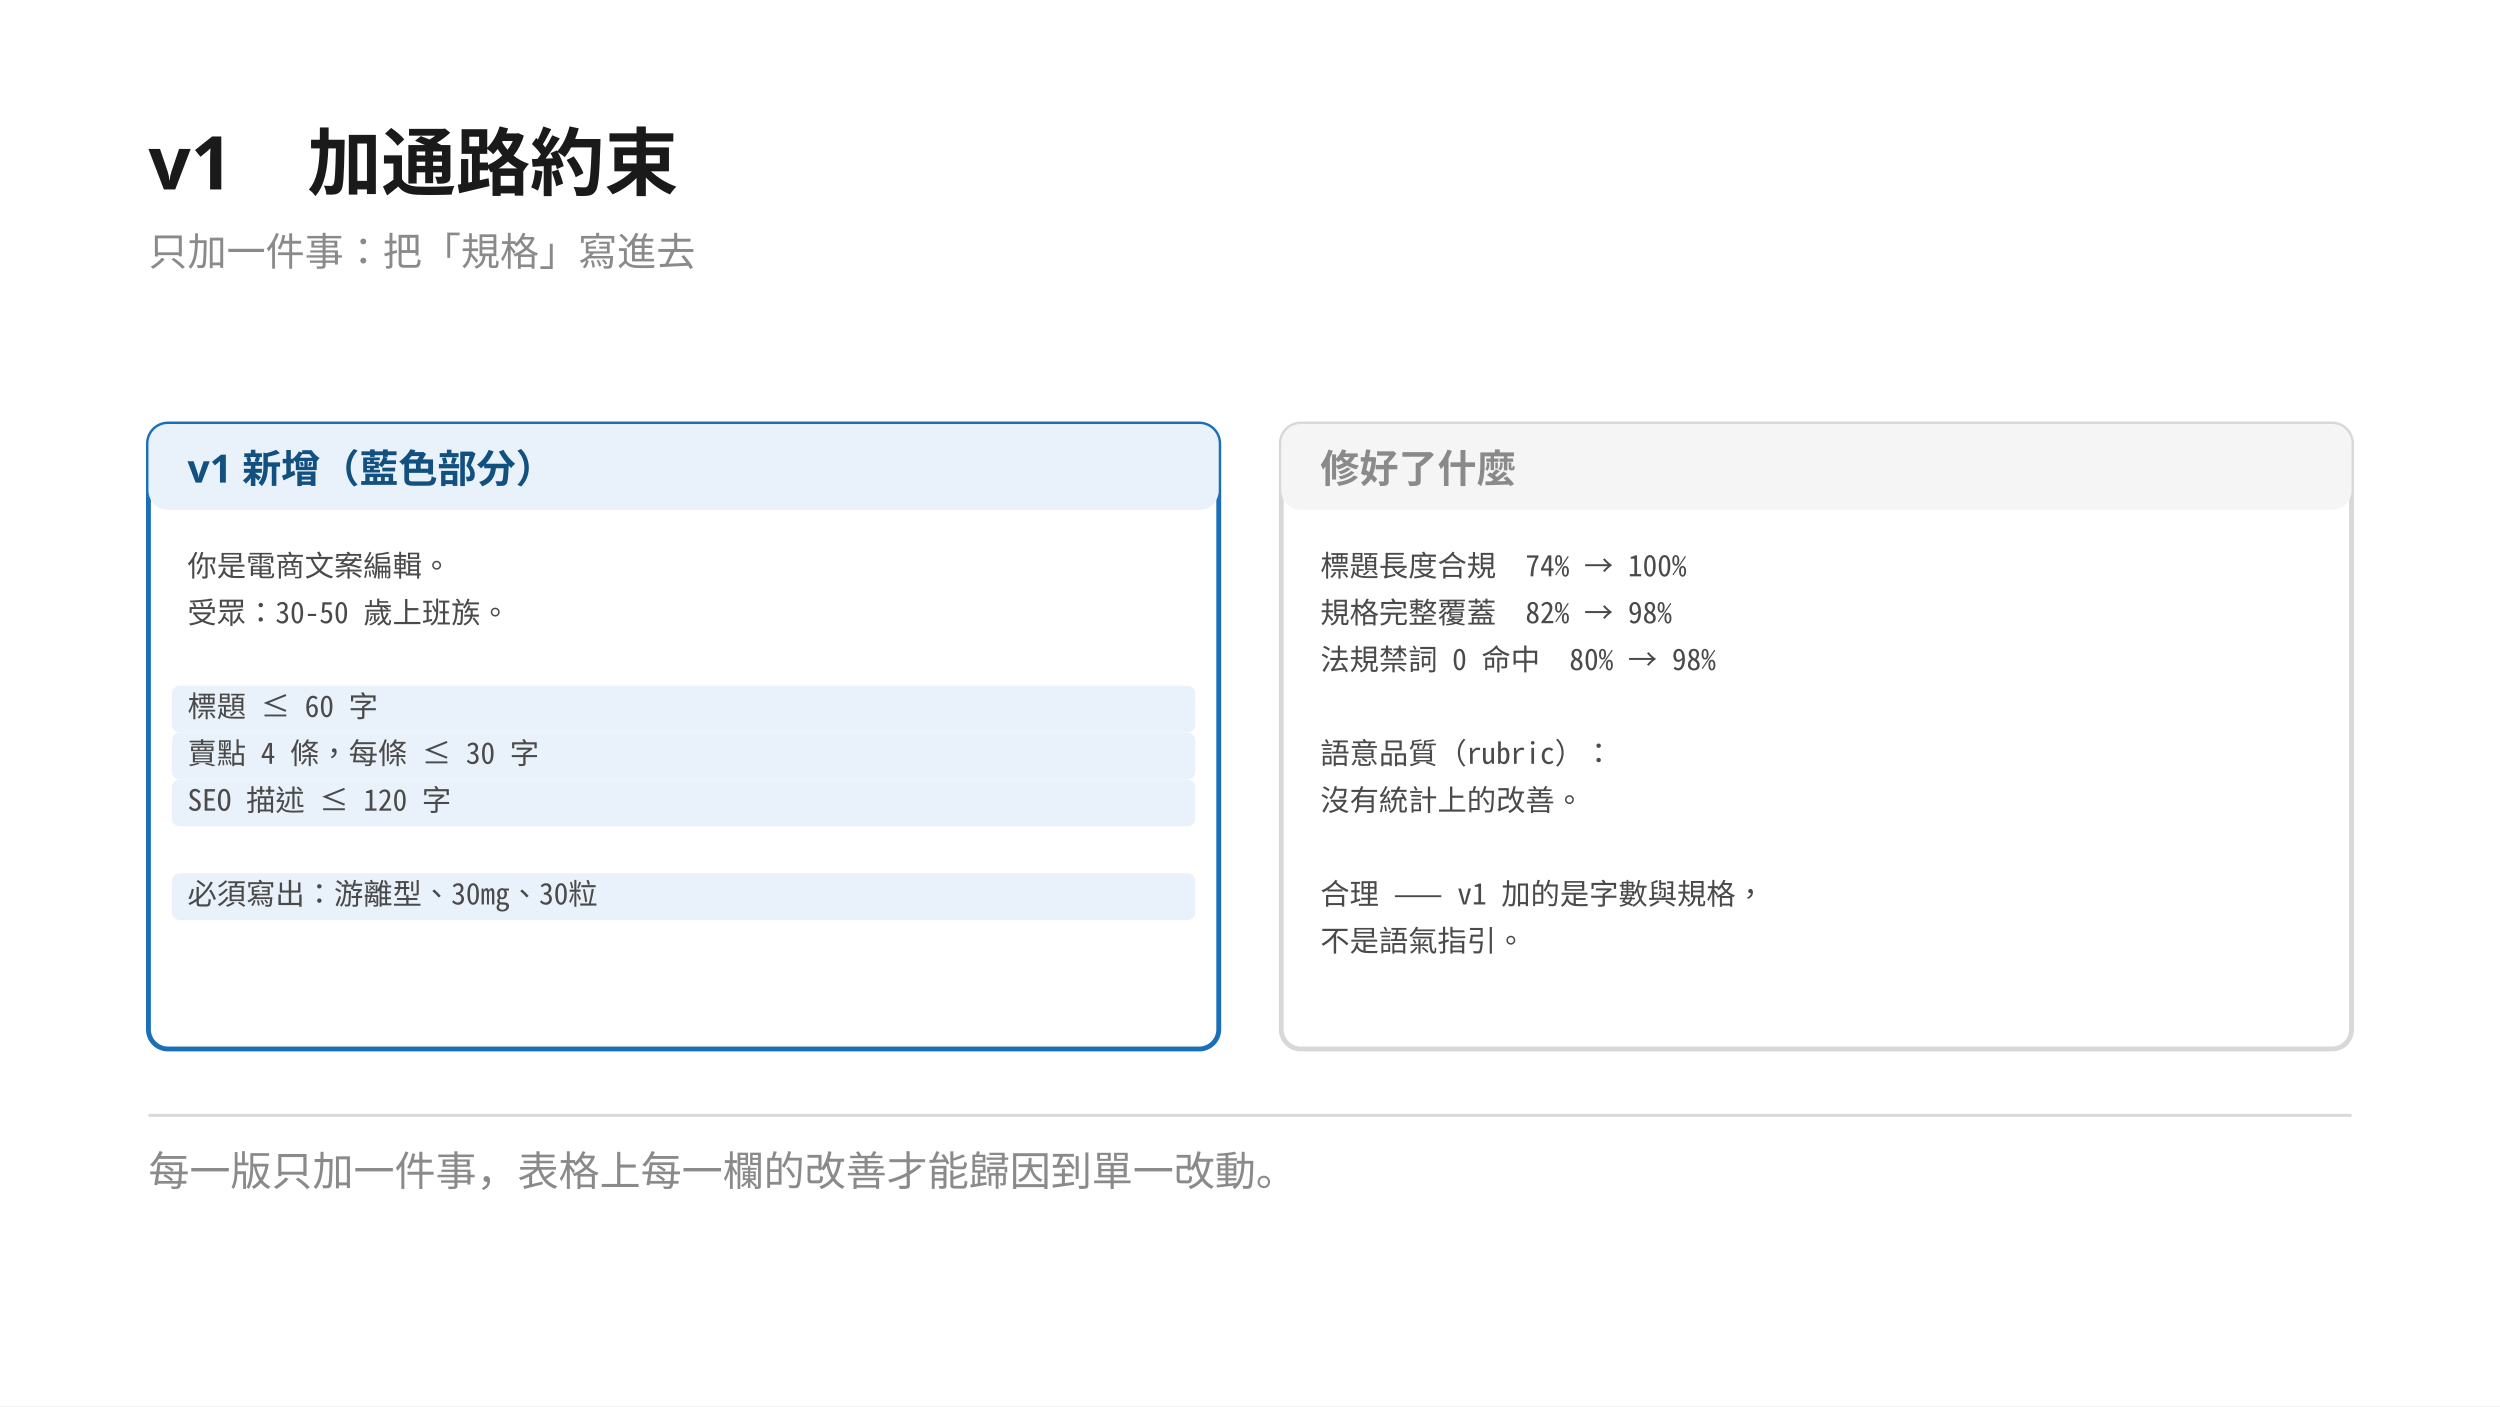
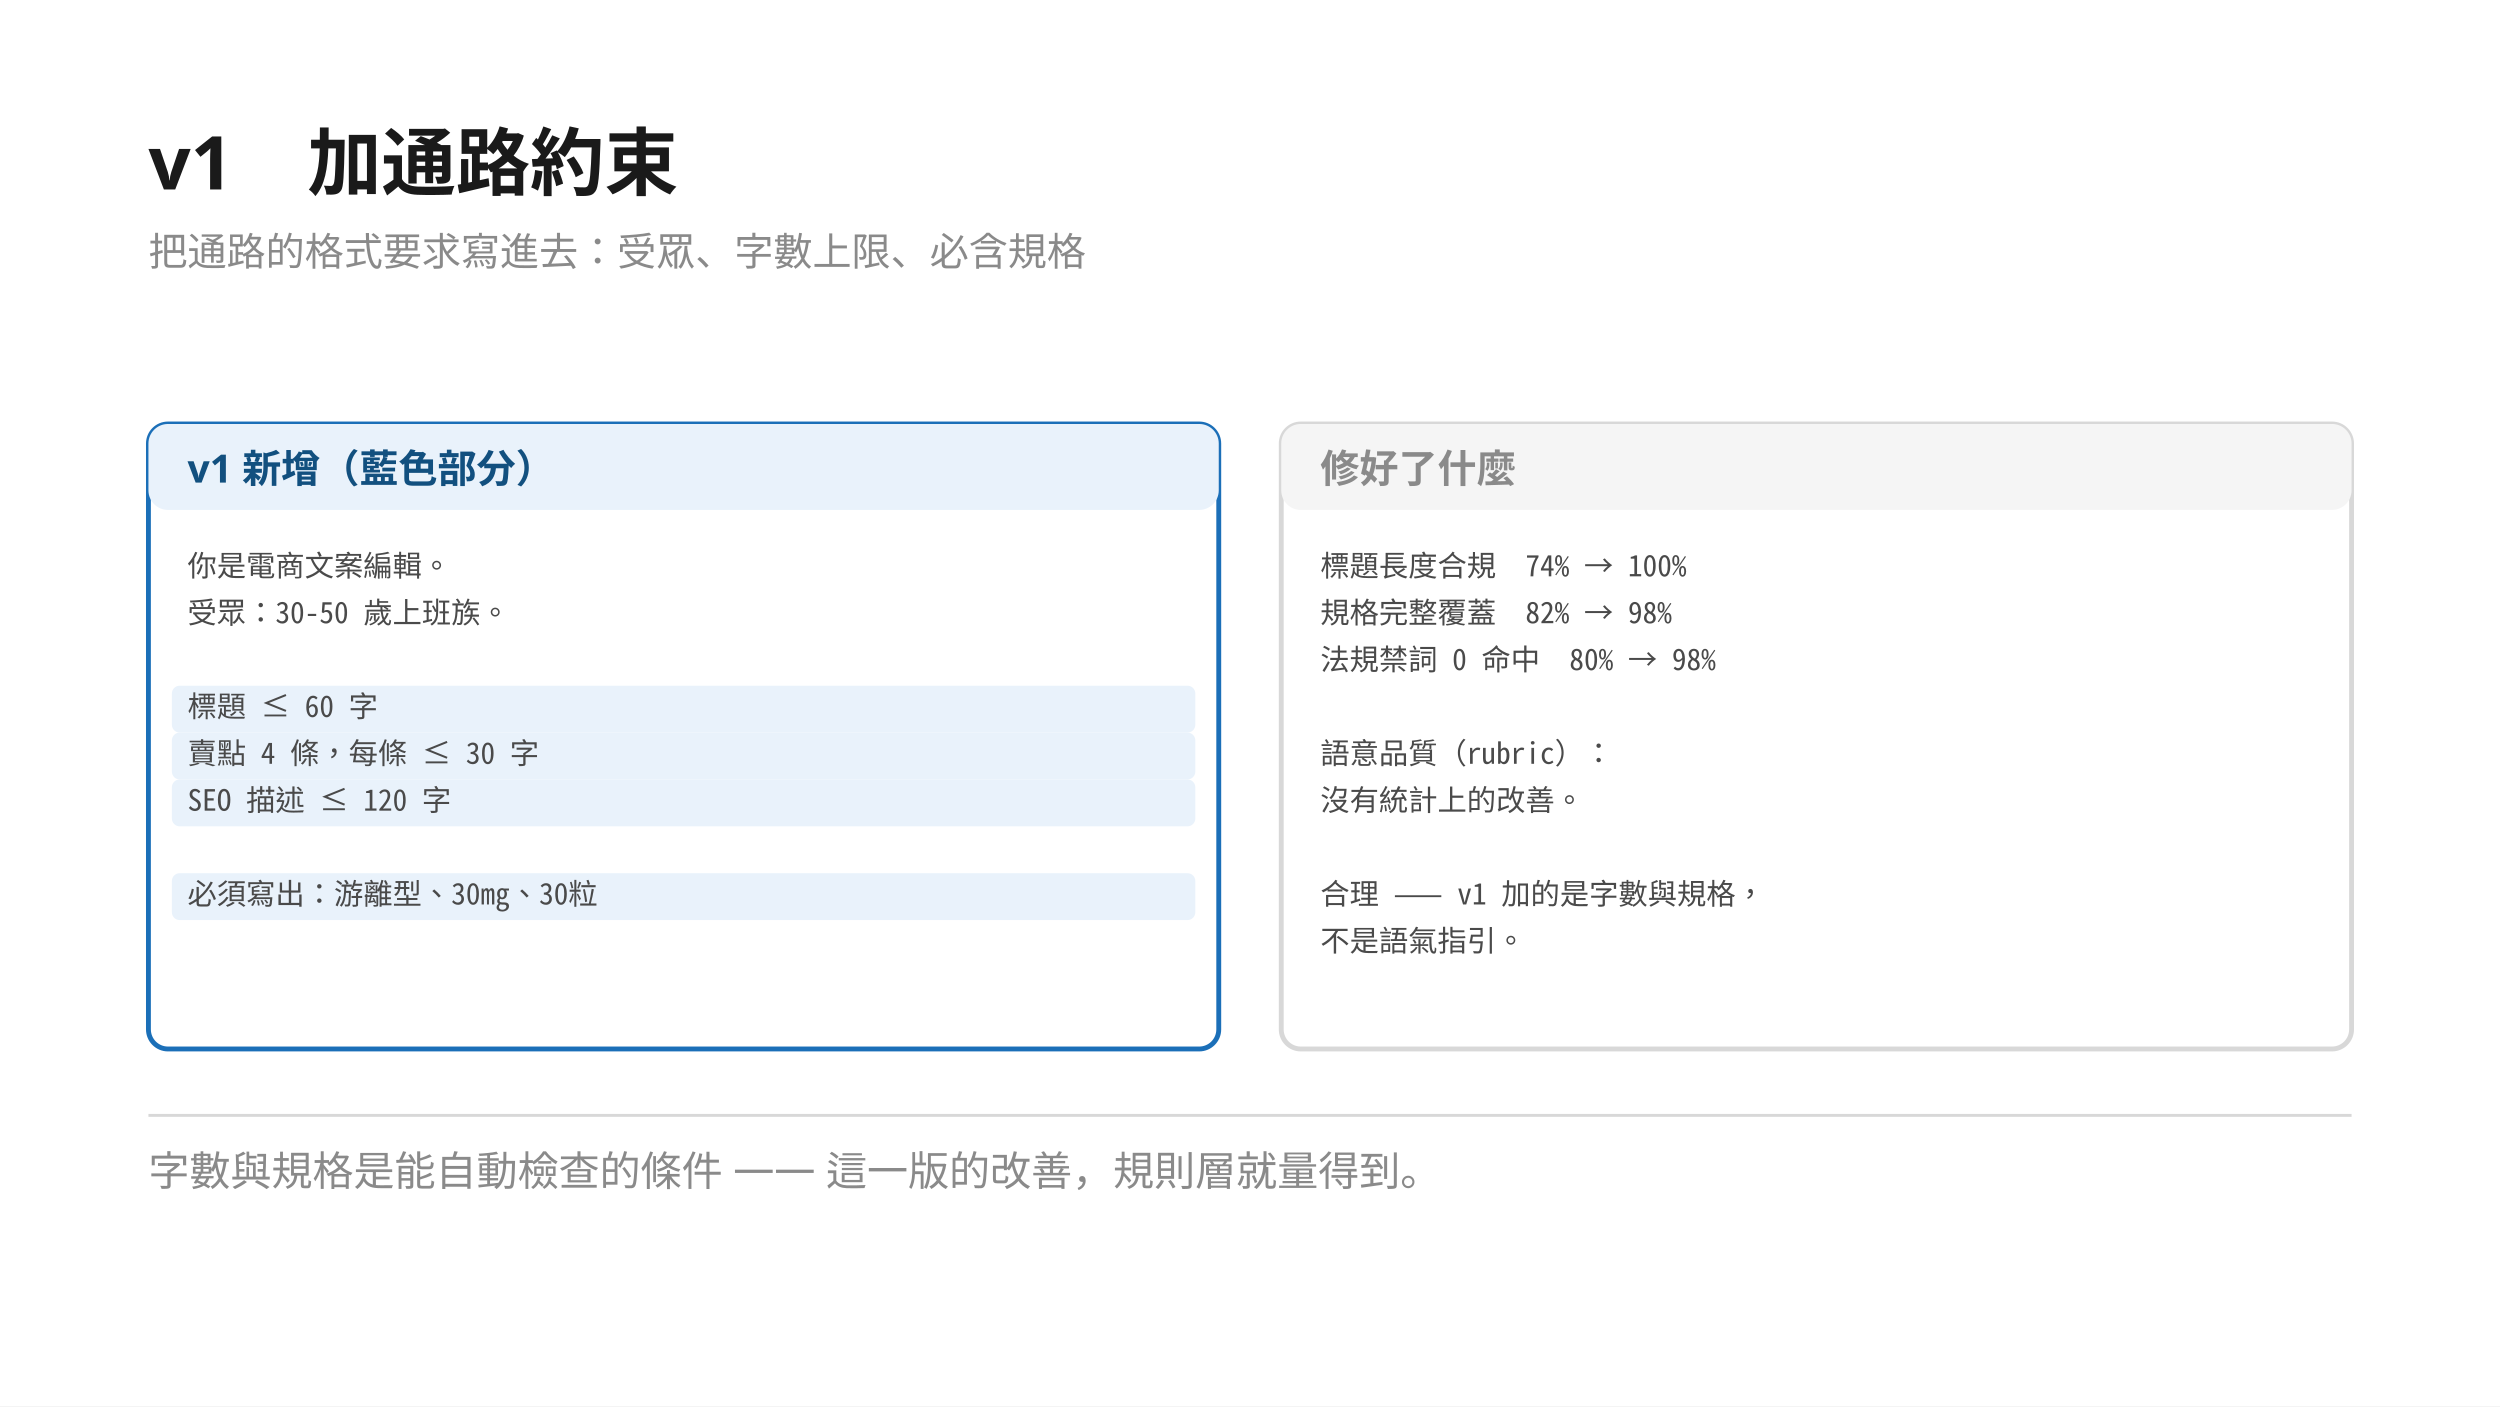
<svg xmlns="http://www.w3.org/2000/svg" viewBox="0 0 1280 720" width="1280" height="720" font-family="'PingFang TC','Noto Sans TC','Microsoft JhengHei','Hiragino Sans TC',sans-serif">
  <rect width="1280" height="720" fill="#ffffff" />
  <text x="76" y="97" font-size="38" fill="#1A1A1A" font-weight="700">v1　加通路約束</text>
-   <text x="76" y="136" font-size="20" fill="#8A8A8A">只加一件事：把「規格」寫進去</text>
+   <text x="76" y="136" font-size="20" fill="#8A8A8A">把通路的格式要求寫進去：受眾、字數上限、必含規格</text>
  <rect x="76.0" y="217.08" width="548.0" height="320" rx="10" fill="#ffffff" stroke="#1B6FB8" stroke-width="2.5" />
  <rect x="76.0" y="217.08" width="548.0" height="44" rx="10" fill="#E9F2FB" stroke="none" stroke-width="2" />
  <text x="96.0" y="247.08" font-size="20" fill="#12507F" font-weight="700">v1 新增（藍色部分）</text>
  <text x="96.0" y="295.08" font-size="15" fill="#4A4A4A" font-family="'SF Mono','Menlo','Consolas','Noto Sans Mono CJK TC',monospace">你是電商文案編輯。</text>
  <text x="96.0" y="319.08" font-size="15" fill="#4A4A4A" font-family="'SF Mono','Menlo','Consolas','Noto Sans Mono CJK TC',monospace">受眾：30-50 歲上班族。</text>
  <text x="96.0" y="343.08" font-size="15" fill="#4A4A4A" font-family="'SF Mono','Menlo','Consolas','Noto Sans Mono CJK TC',monospace" />
  <rect x="88.0" y="351.08" width="524.0" height="24" rx="4" fill="#E9F2FB" stroke="none" stroke-width="2" />
  <text x="96.0" y="367.08" font-size="15" fill="#4A4A4A" font-family="'SF Mono','Menlo','Consolas','Noto Sans Mono CJK TC',monospace">標題 ≤ 60 字</text>
  <rect x="88.0" y="375.08" width="524.0" height="24" rx="4" fill="#E9F2FB" stroke="none" stroke-width="2" />
  <text x="96.0" y="391.08" font-size="15" fill="#4A4A4A" font-family="'SF Mono','Menlo','Consolas','Noto Sans Mono CJK TC',monospace">賣點 4 條，每條 ≤ 30 字</text>
  <rect x="88.0" y="399.08" width="524.0" height="24" rx="4" fill="#E9F2FB" stroke="none" stroke-width="2" />
  <text x="96.0" y="415.08" font-size="15" fill="#4A4A4A" font-family="'SF Mono','Menlo','Consolas','Noto Sans Mono CJK TC',monospace">SEO 描述 ≤ 120 字</text>
  <text x="96.0" y="439.08" font-size="15" fill="#4A4A4A" font-family="'SF Mono','Menlo','Consolas','Noto Sans Mono CJK TC',monospace" />
  <rect x="88.0" y="447.08" width="524.0" height="24" rx="4" fill="#E9F2FB" stroke="none" stroke-width="2" />
  <text x="96.0" y="463.08" font-size="15" fill="#4A4A4A" font-family="'SF Mono','Menlo','Consolas','Noto Sans Mono CJK TC',monospace">必須寫出：游離型、30mg、30粒</text>
  <rect x="656.0" y="217.08" width="548.0" height="320" rx="10" fill="#ffffff" stroke="#D8D8D8" stroke-width="2.5" />
  <rect x="656.0" y="217.08" width="548.0" height="44" rx="10" fill="#F5F5F5" stroke="none" stroke-width="2" />
  <text x="676.0" y="247.08" font-size="20" fill="#8A8A8A" font-weight="700">修好了什麼</text>
  <text x="676.0" y="295.08" font-size="15" fill="#4A4A4A" font-family="'SF Mono','Menlo','Consolas','Noto Sans Mono CJK TC',monospace">標題長度合規　74% → 100%</text>
  <text x="676.0" y="319.08" font-size="15" fill="#4A4A4A" font-family="'SF Mono','Menlo','Consolas','Noto Sans Mono CJK TC',monospace">規格完整覆蓋　82% →  98%</text>
  <text x="676.0" y="343.08" font-size="15" fill="#4A4A4A" font-family="'SF Mono','Menlo','Consolas','Noto Sans Mono CJK TC',monospace">法規禁詞 0 命中　80% → 98%</text>
  <text x="676.0" y="367.08" font-size="15" fill="#4A4A4A" font-family="'SF Mono','Menlo','Consolas','Noto Sans Mono CJK TC',monospace" />
  <text x="676.0" y="391.08" font-size="15" fill="#4A4A4A" font-family="'SF Mono','Menlo','Consolas','Noto Sans Mono CJK TC',monospace">語意品質（rubric）：</text>
  <text x="676.0" y="415.08" font-size="15" fill="#4A4A4A" font-family="'SF Mono','Menlo','Consolas','Noto Sans Mono CJK TC',monospace">沒有統計上的改善。</text>
  <text x="676.0" y="439.08" font-size="15" fill="#4A4A4A" font-family="'SF Mono','Menlo','Consolas','Noto Sans Mono CJK TC',monospace" />
  <text x="676.0" y="463.08" font-size="15" fill="#4A4A4A" font-family="'SF Mono','Menlo','Consolas','Noto Sans Mono CJK TC',monospace">合理 —— v1 加的是字數與規格，</text>
  <text x="676.0" y="487.08" font-size="15" fill="#4A4A4A" font-family="'SF Mono','Menlo','Consolas','Noto Sans Mono CJK TC',monospace">不是語氣指引。</text>
  <line x1="76" y1="571.08" x2="1204" y2="571.08" stroke="#D8D8D8" stroke-width="1.5" />
-   <text x="76" y="607.08" font-size="21" fill="#8A8A8A">每一版只加一件事，表格上每一欄的改善才能歸因到單一改動。</text>
+   <text x="76" y="607.08" font-size="21" fill="#8A8A8A">字數與規格是能自動檢查的條件 —— 這一版的改善，規則層就量得到。</text>
</svg>
